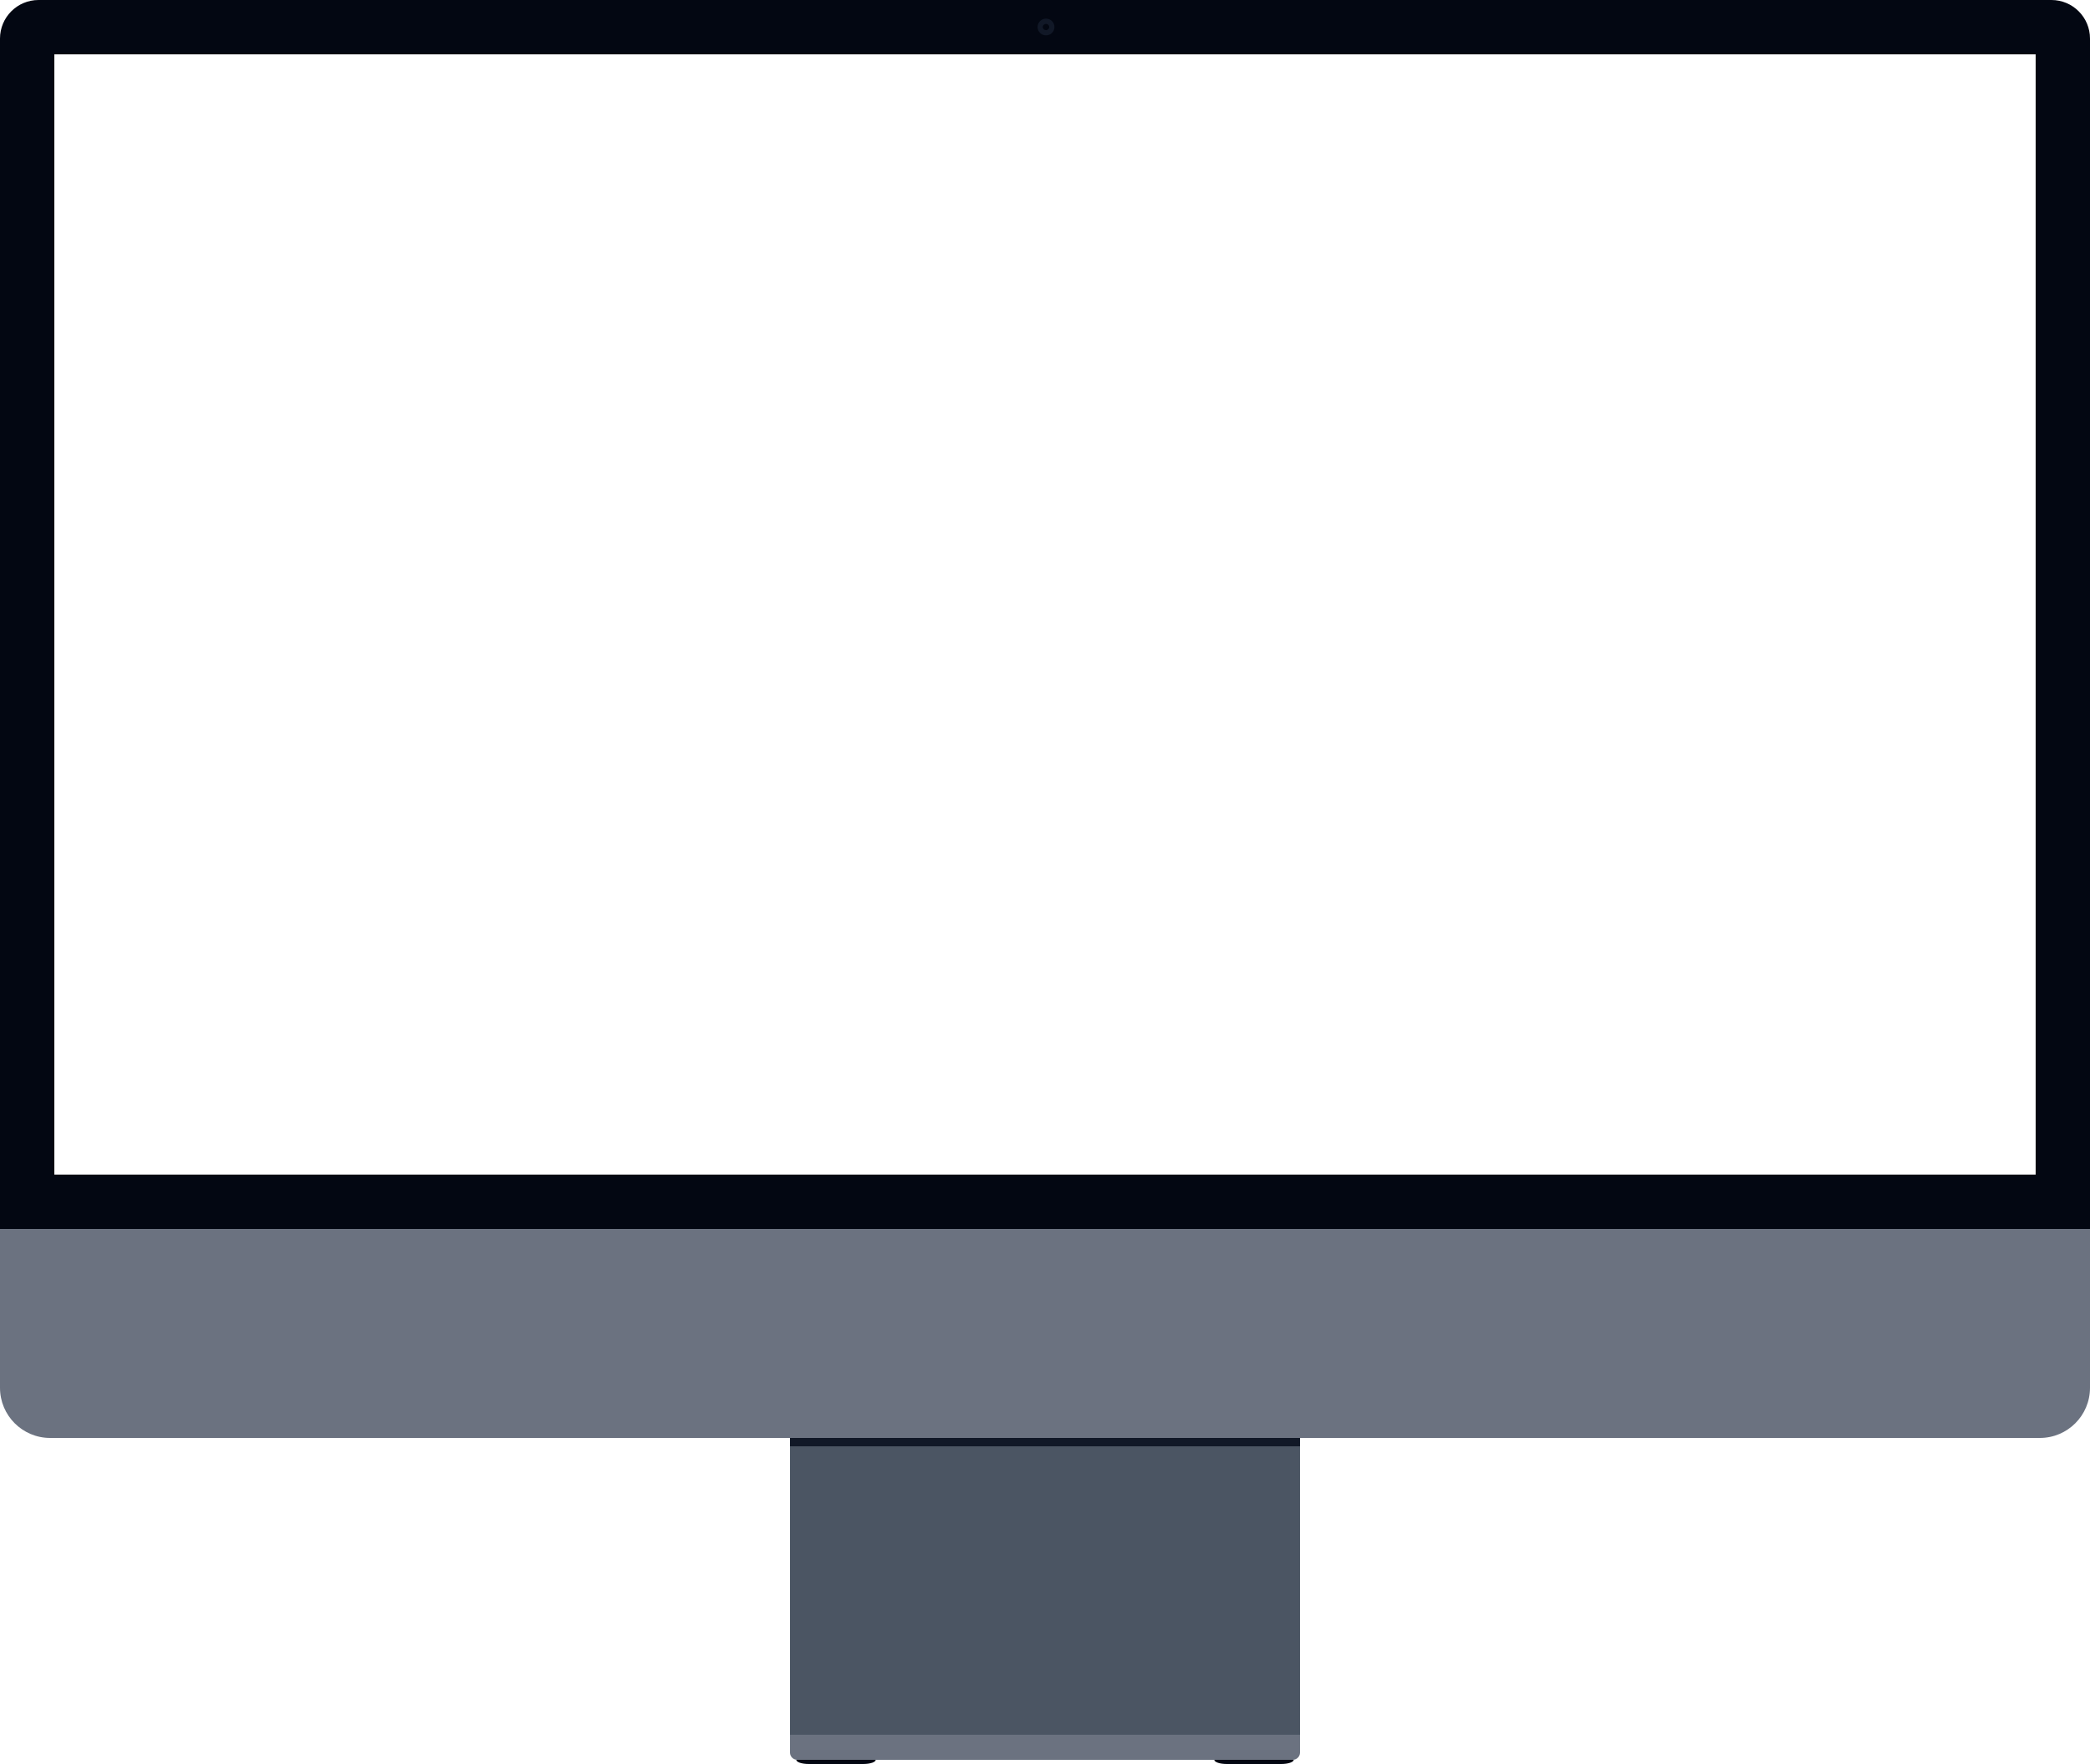
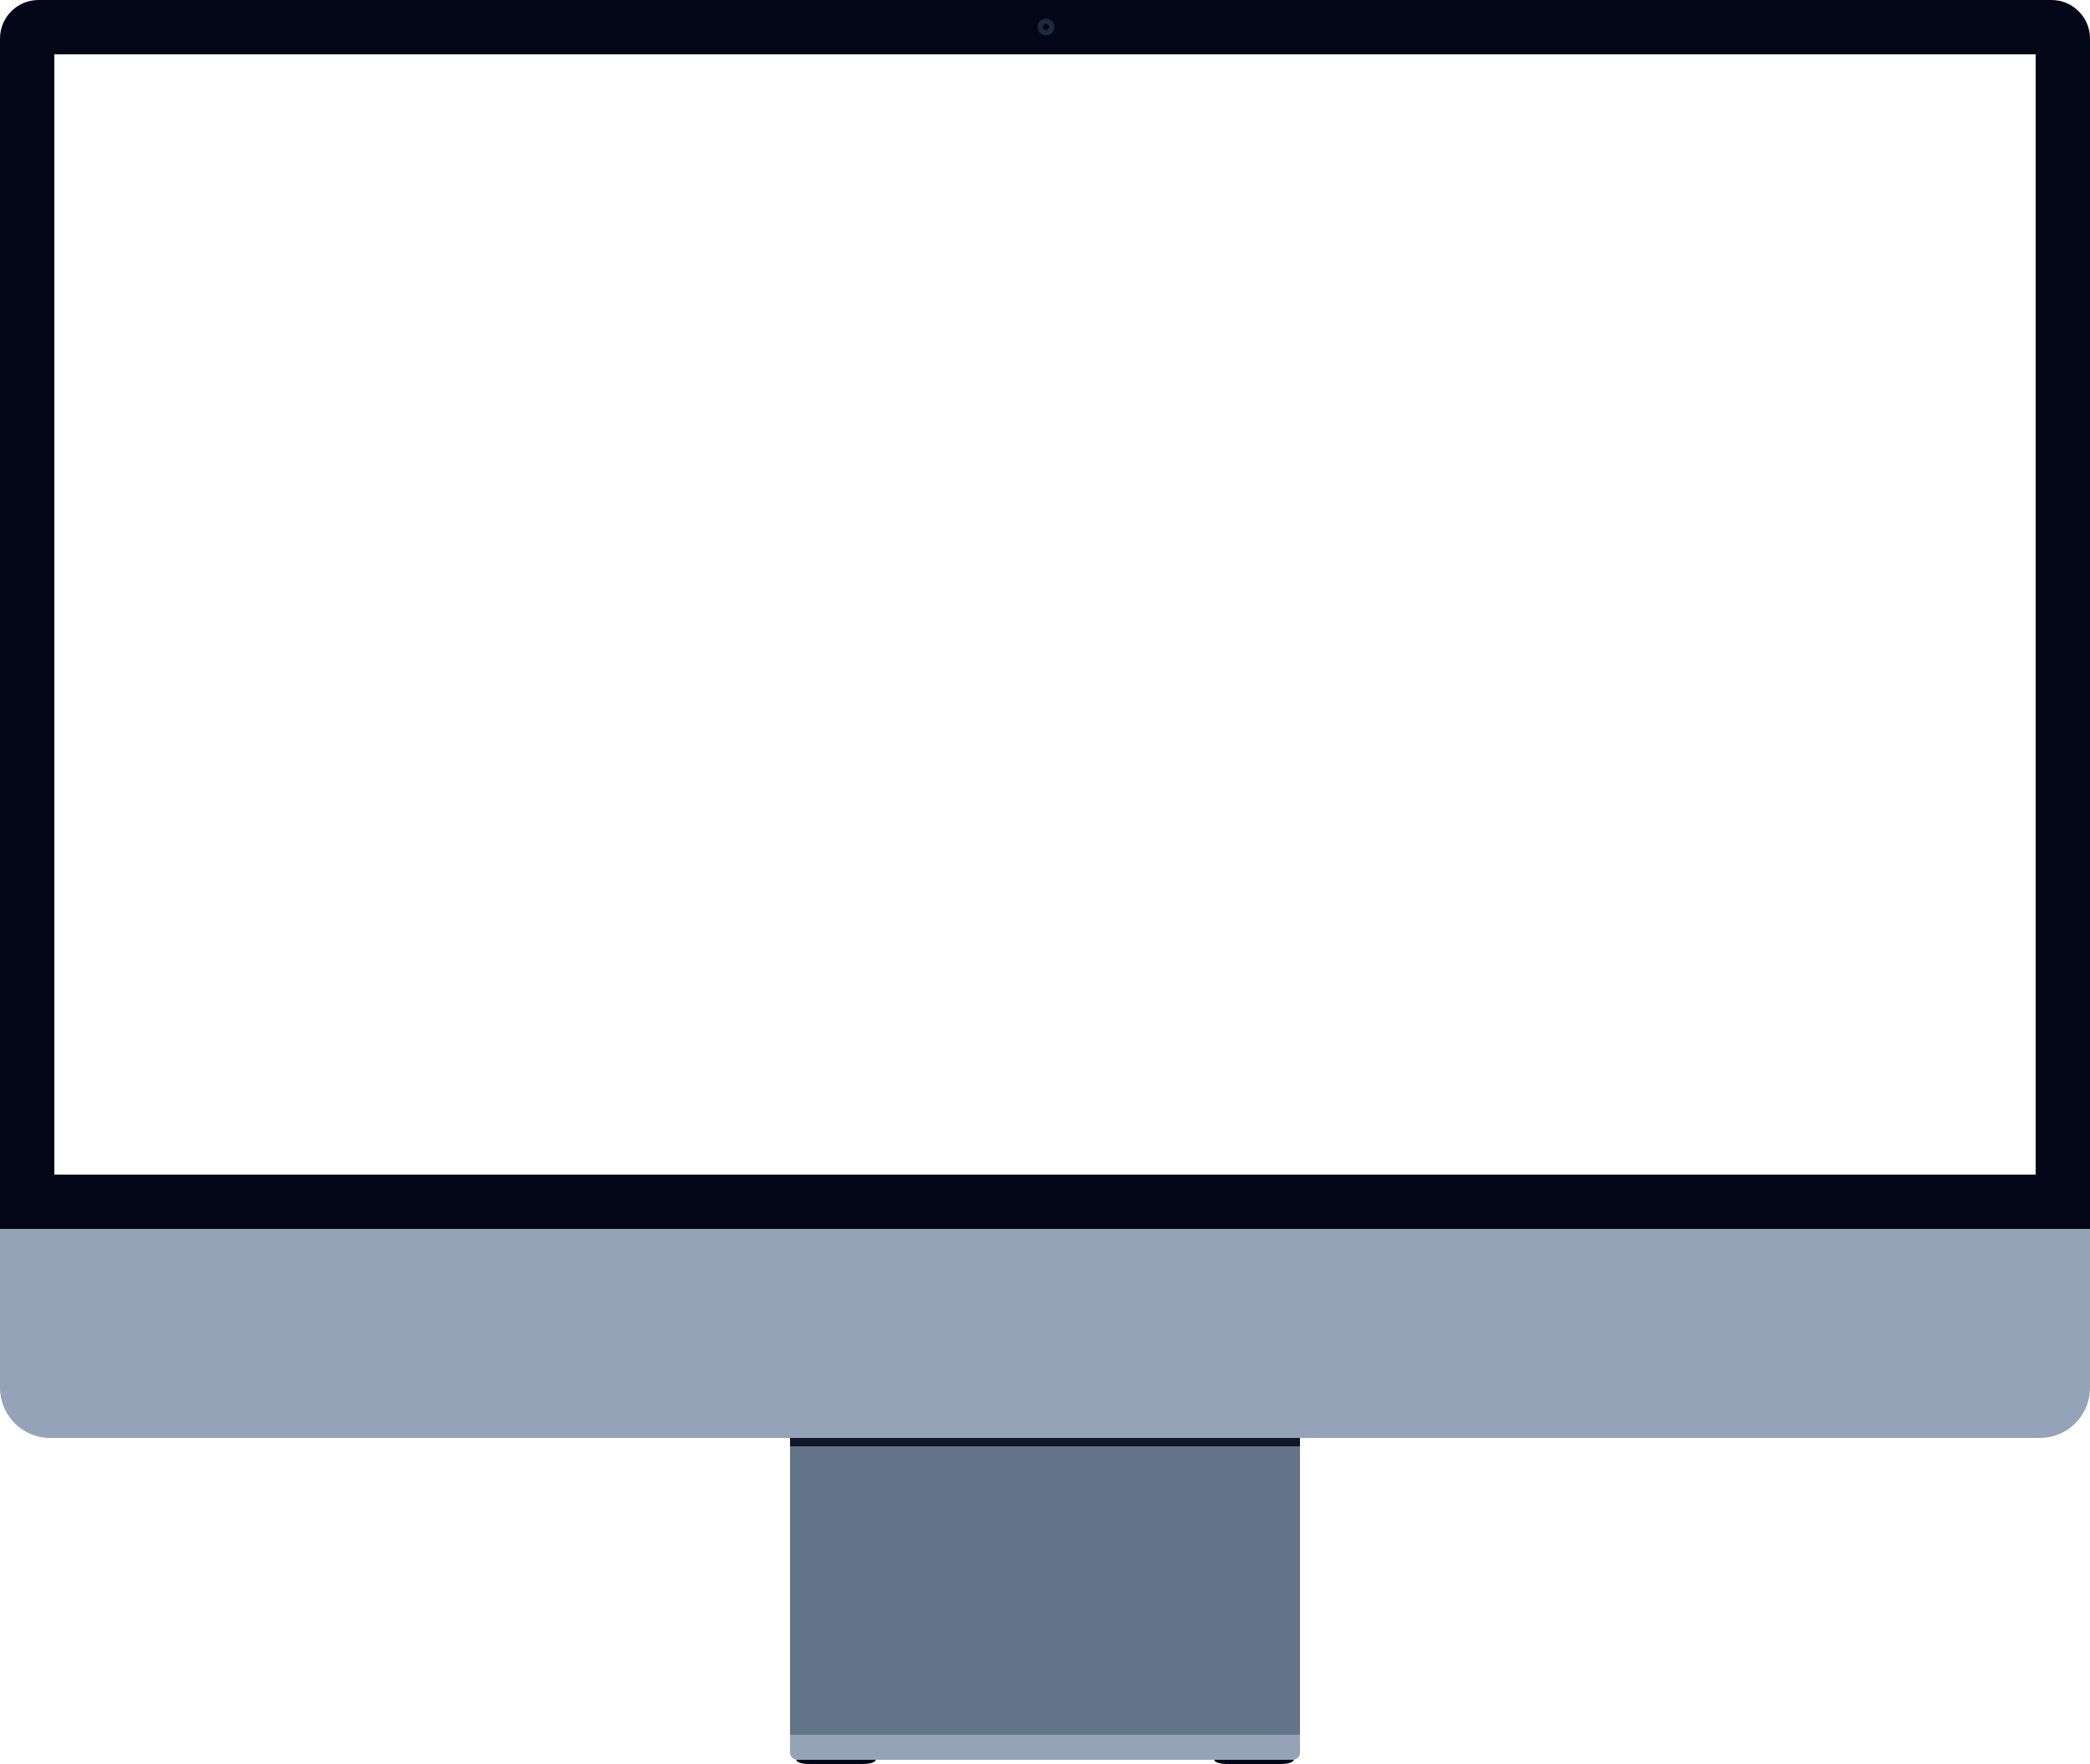
<svg xmlns="http://www.w3.org/2000/svg" id="desktop" viewBox="0 0 500 422">
-   <path d="m206.5,422h-13c-.83,0-1.58-.11-2.12-.29s-.88-.43-.88-.71h19c0,.26-.29.49-.76.67-.55.2-1.35.33-2.23.33Z" fill="#030712" stroke-width="0" />
-   <path d="m306.5,422h-13c-1.66,0-3-.45-3-1h19c0,.55-1.34,1-3,1Z" fill="#030712" stroke-width="0" />
+   <path d="m206.5,422h-13c-.83,0-1.58-.11-2.12-.29s-.88-.43-.88-.71h19c0,.26-.29.49-.76.67-.55.2-1.35.33-2.23.33Z" fill="#020617" stroke-width="0" />
+   <path d="m306.5,422h-13c-1.66,0-3-.45-3-1h19c0,.55-1.34,1-3,1Z" fill="#020617" stroke-width="0" />
  <path d="m248.48,9.36c.47.37,1.06.56,1.65.56.22,0,.44-.03.66-.08.58-.15,1.1-.49,1.46-.95.37-.47.57-1.06.57-1.66,0-.6-.2-1.18-.57-1.65-.37-.47-.89-.81-1.46-.96-.82-.21-1.7-.02-2.34.5-.65.51-1.03,1.31-1.02,2.12,0,.82.4,1.61,1.04,2.11Zm1.17-2.74c.13-.11.31-.17.49-.17.06,0,.13,0,.19.02.16.04.32.14.42.28.1.13.16.31.16.47h0c0,.17-.06.34-.17.48-.1.13-.26.23-.43.28-.22.06-.48,0-.66-.14-.18-.14-.3-.37-.3-.61,0-.23.11-.47.3-.61Z" fill="#18181b" stroke-width="0" />
-   <path d="m189,415h122v4.27c0,.96-.78,1.73-1.73,1.73h-118.54c-.96,0-1.73-.78-1.73-1.73v-4.27h0Z" fill="#6b7280" stroke-width="0" />
-   <rect x="189" y="344" width="122" height="71" fill="#4b5563" stroke-width="0" />
+   <path d="m189,415h122v4.27c0,.96-.78,1.73-1.73,1.73h-118.54c-.96,0-1.73-.78-1.73-1.73v-4.27h0Z" fill="#94a3b8" stroke-width="0" />
+   <rect x="189" y="344" width="122" height="71" fill="#64748b" stroke-width="0" />
  <rect x="189" y="344" width="122" height="2" fill="#111827" stroke-width="0" />
-   <path d="m488,344H12C5.37,344,0,338.63,0,332v-38h500v38c0,6.63-5.37,12-12,12Z" fill="#6b7280" stroke-width="0" />
-   <path d="m487,13v268H13V13h474m3.77-13H9.23C4.13,0,0,4.13,0,9.23v284.77h500V9.23c0-5.1-4.13-9.23-9.23-9.23h0Z" fill="#030712" stroke-width="0" />
-   <path d="m250.24,5.71c.42,0,.77.34.77.75s-.34.75-.77.75-.77-.34-.77-.75.34-.75.77-.75m0-1.25c-1.11,0-2.02.9-2.02,2s.9,2,2.02,2,2.02-.9,2.02-2-.9-2-2.02-2h0Z" fill="#111827" stroke-width="0" />
+   <path d="m488,344H12C5.37,344,0,338.63,0,332v-38h500v38c0,6.63-5.37,12-12,12Z" fill="#94a3b8" stroke-width="0" />
+   <path d="m487,13v268H13V13h474m3.77-13H9.23C4.13,0,0,4.13,0,9.23v284.77h500V9.23c0-5.1-4.13-9.23-9.23-9.23h0Z" fill="#020617" stroke-width="0" />
+   <path d="m250.24,5.71c.42,0,.77.34.77.75s-.34.75-.77.75-.77-.34-.77-.75.34-.75.77-.75m0-1.25c-1.11,0-2.02.9-2.02,2s.9,2,2.02,2,2.02-.9,2.02-2-.9-2-2.02-2h0Z" fill="#1e293b" stroke-width="0" />
</svg>
